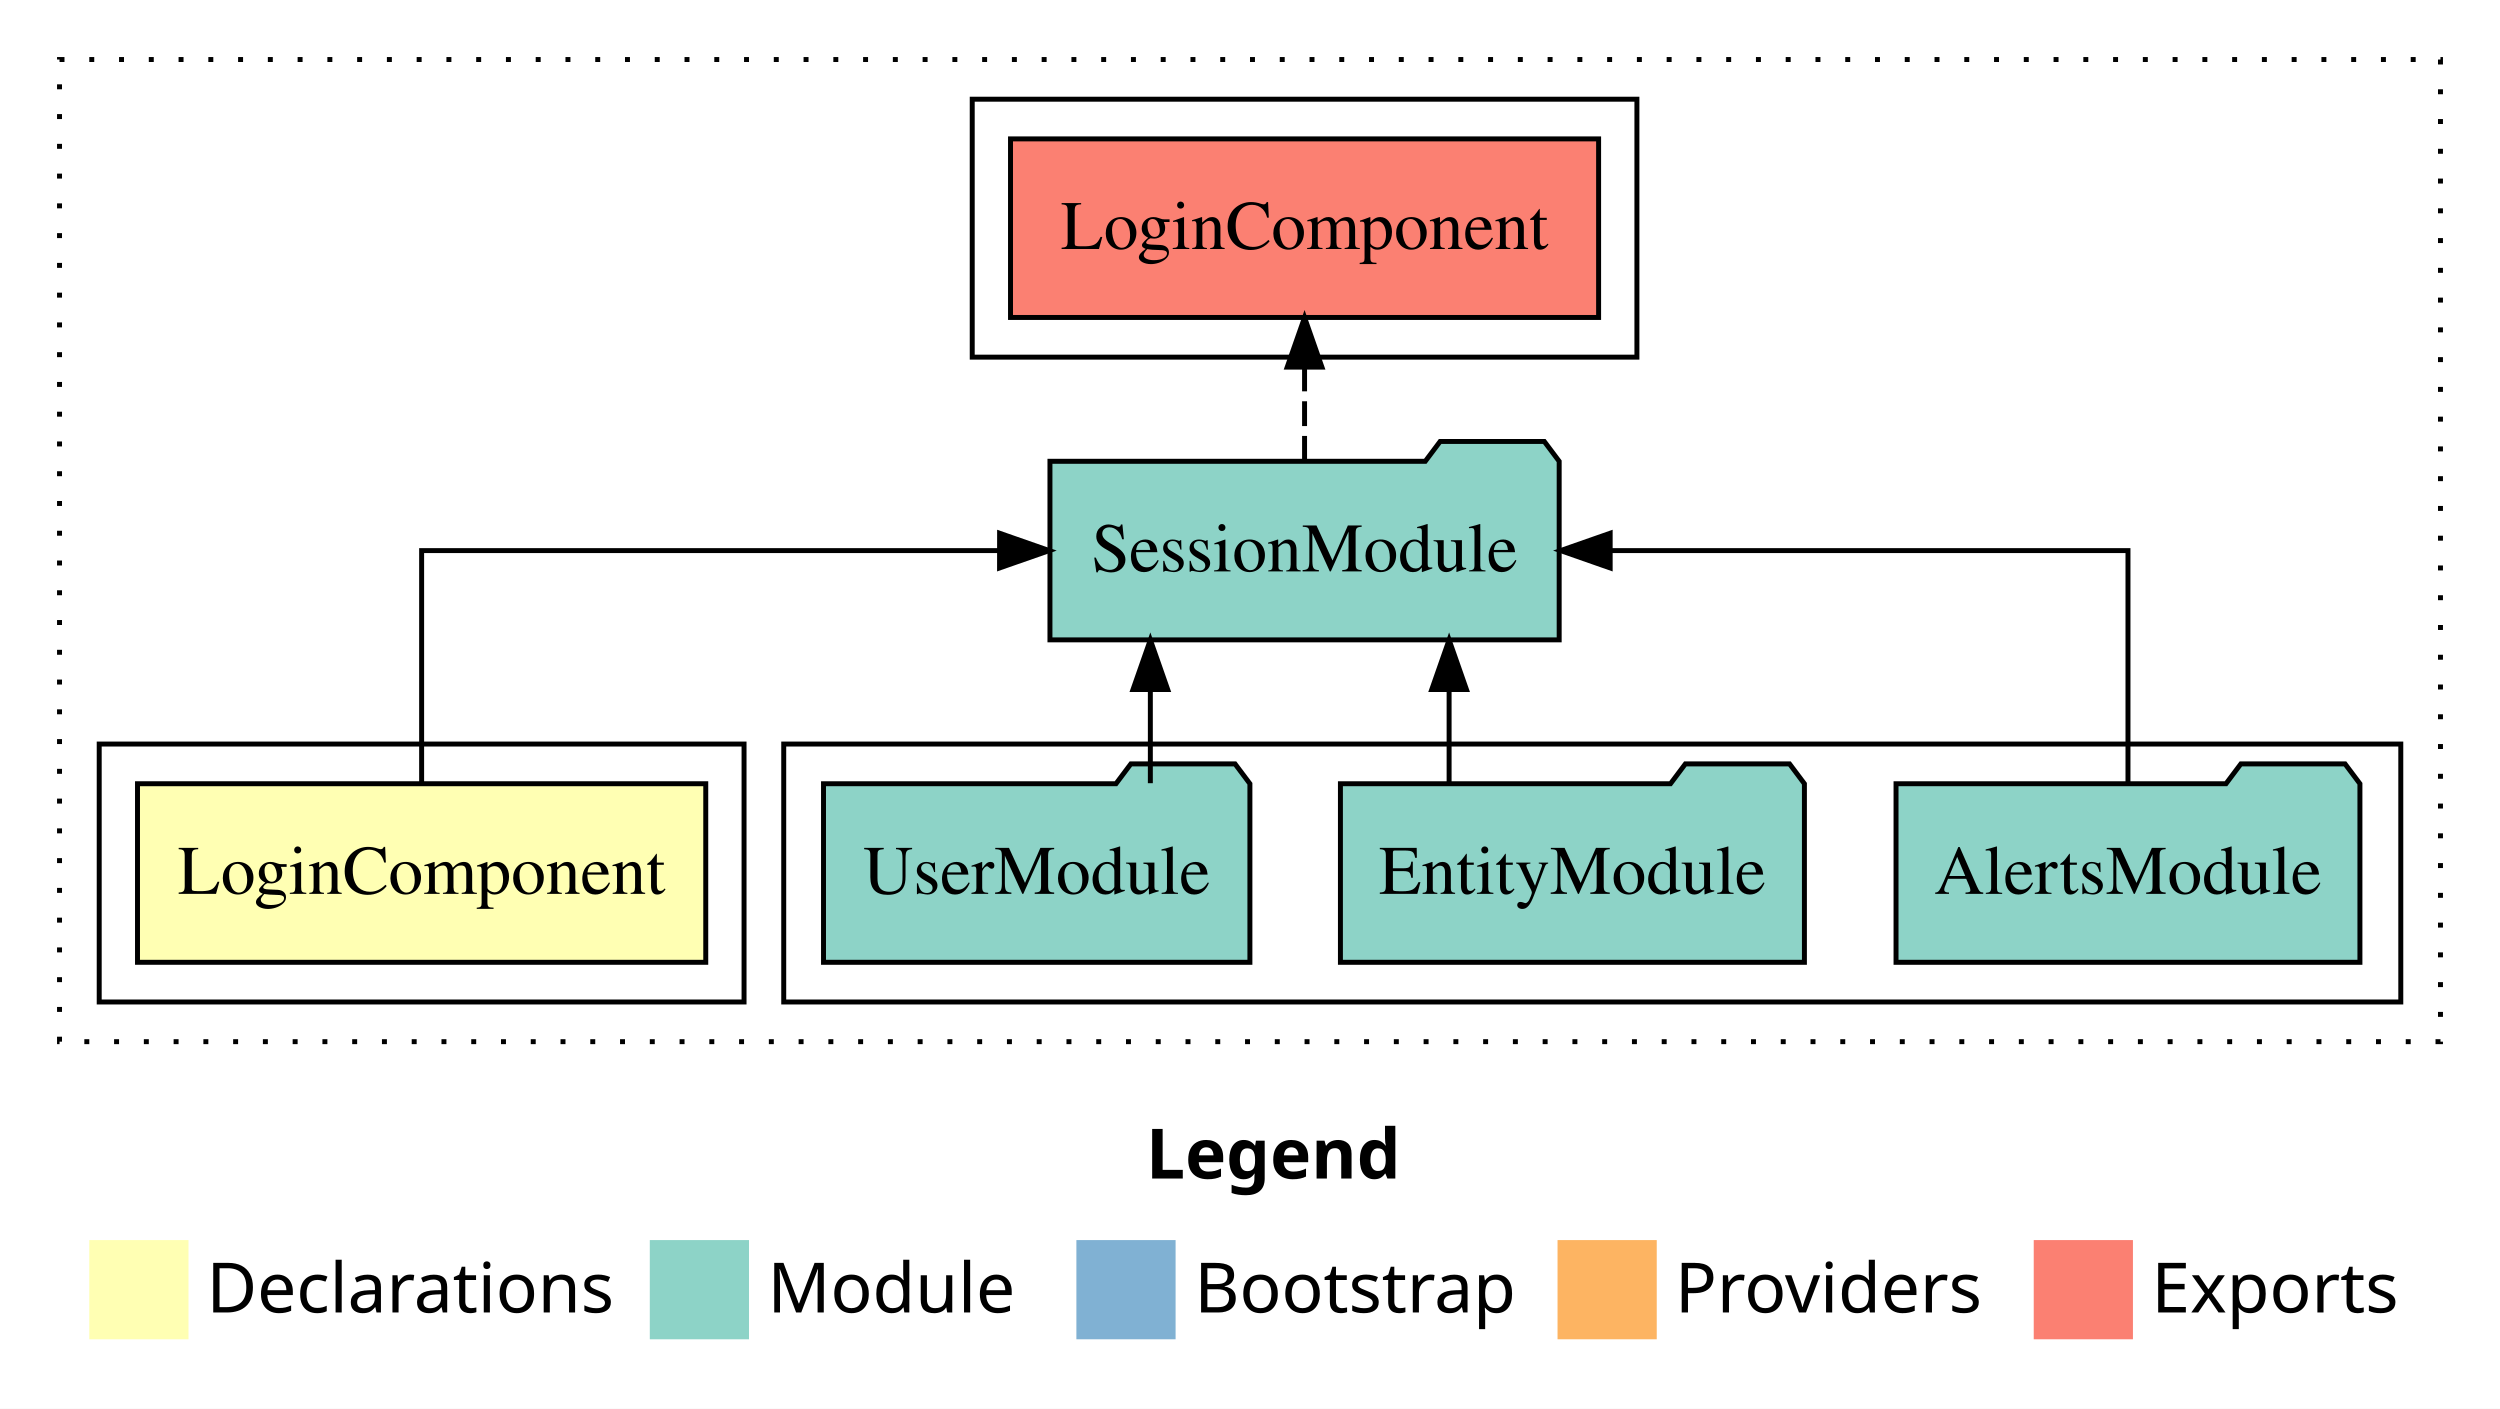
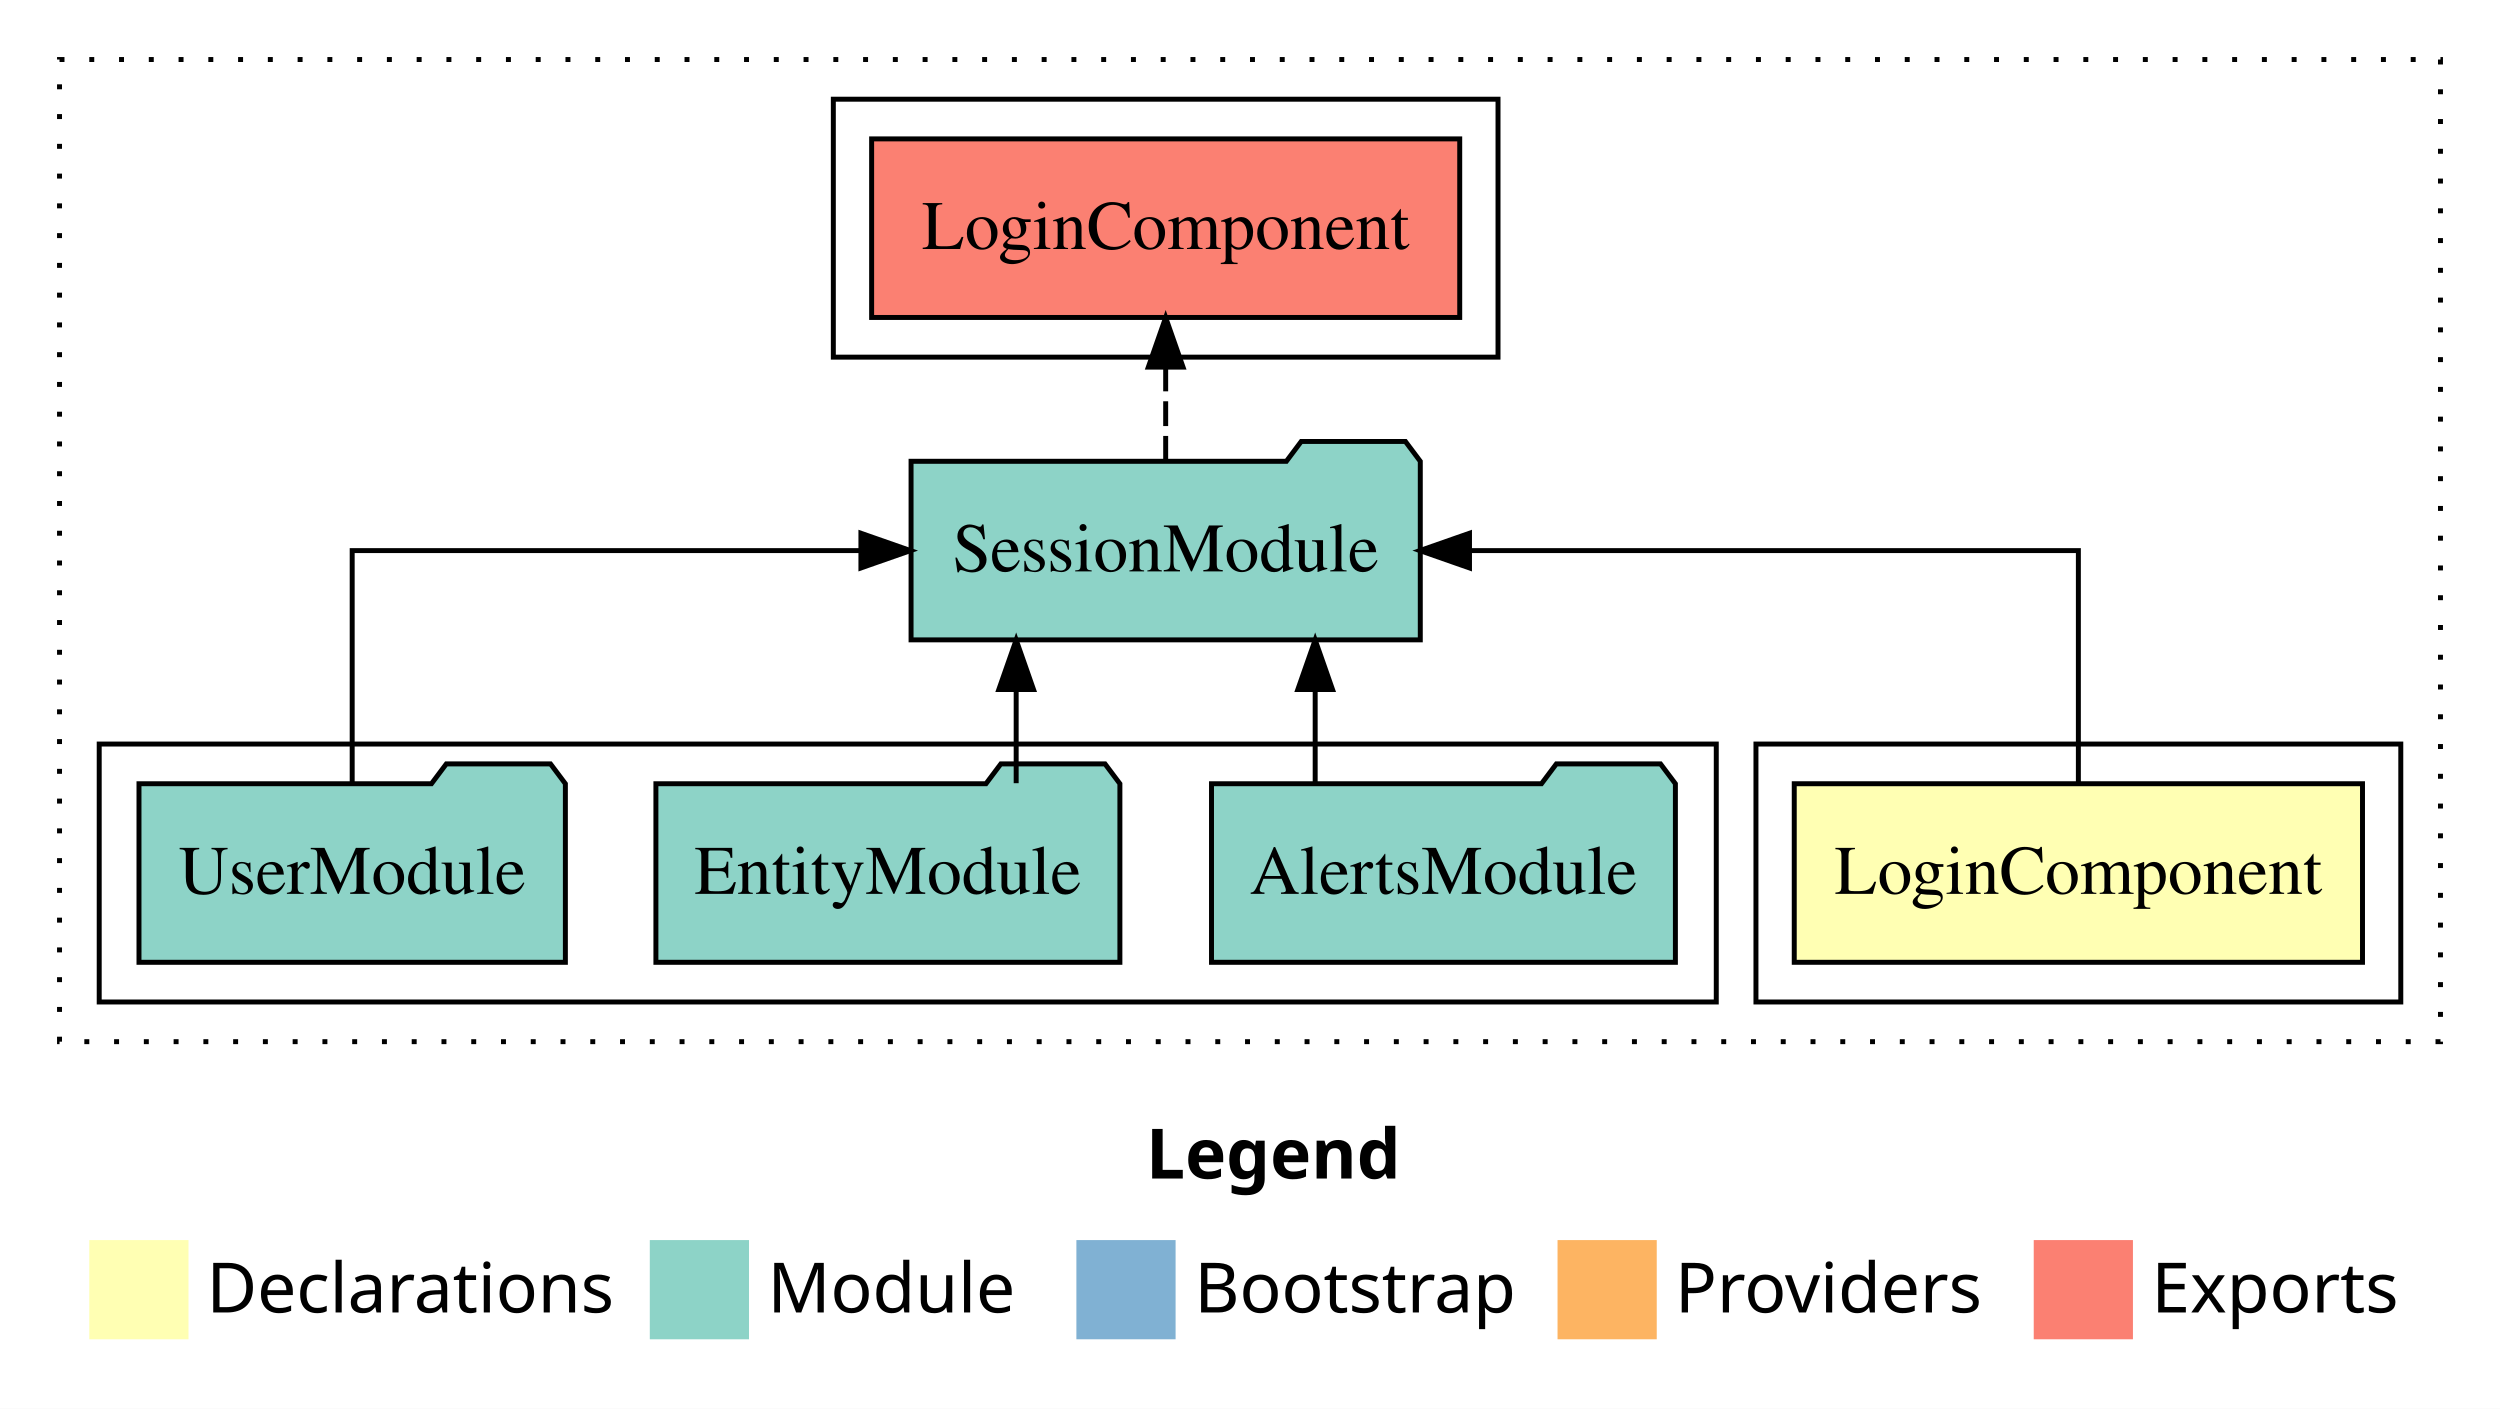
<svg xmlns="http://www.w3.org/2000/svg" width="504pt" height="284pt" viewBox="0.00 0.00 504.00 284.00">
  <g id="graph0" class="graph" transform="scale(1 1) rotate(0) translate(4 280)">
    <polygon fill="white" stroke="transparent" points="-4,4 -4,-280 500,-280 500,4 -4,4" />
    <text text-anchor="start" x="227.01" y="-42.4" font-family="sans-serif" font-weight="bold" font-size="14.00">Legend</text>
    <polygon fill="#ffffb3" stroke="transparent" points="14,-10 14,-30 34,-30 34,-10 14,-10" />
    <text text-anchor="start" x="37.63" y="-15.4" font-family="sans-serif" font-size="14.00">  Declarations</text>
    <polygon fill="#8dd3c7" stroke="transparent" points="127,-10 127,-30 147,-30 147,-10 127,-10" />
    <text text-anchor="start" x="150.73" y="-15.4" font-family="sans-serif" font-size="14.00">  Module</text>
    <polygon fill="#80b1d3" stroke="transparent" points="213,-10 213,-30 233,-30 233,-10 213,-10" />
    <text text-anchor="start" x="236.78" y="-15.4" font-family="sans-serif" font-size="14.00">  Bootstrap</text>
    <polygon fill="#fdb462" stroke="transparent" points="310,-10 310,-30 330,-30 330,-10 310,-10" />
    <text text-anchor="start" x="333.67" y="-15.4" font-family="sans-serif" font-size="14.00">  Providers</text>
    <polygon fill="#fb8072" stroke="transparent" points="406,-10 406,-30 426,-30 426,-10 406,-10" />
    <text text-anchor="start" x="429.73" y="-15.4" font-family="sans-serif" font-size="14.00">  Exports</text>
    <g id="clust1" class="cluster">
      <polygon fill="none" stroke="black" stroke-dasharray="1,5" points="8,-70 8,-268 488,-268 488,-70 8,-70" />
    </g>
+     <g id="clust2" class="cluster">
+       <polygon fill="none" stroke="black" points="350,-78 350,-130 480,-130 480,-78 350,-78" />
+     </g>
    <g id="clust4" class="cluster">
-       <polygon fill="none" stroke="black" points="154,-78 154,-130 480,-130 480,-78 154,-78" />
-     </g>
-     <g id="clust2" class="cluster">
-       <polygon fill="none" stroke="black" points="16,-78 16,-130 146,-130 146,-78 16,-78" />
+       <polygon fill="none" stroke="black" points="16,-78 16,-130 342,-130 342,-78 16,-78" />
    </g>
    <g id="clust5" class="cluster">
-       <polygon fill="none" stroke="black" points="192,-208 192,-260 326,-260 326,-208 192,-208" />
+       <polygon fill="none" stroke="black" points="164,-208 164,-260 298,-260 298,-208 164,-208" />
    </g>
    <g id="node1" class="node">
-       <polygon fill="#ffffb3" stroke="black" points="138.28,-122 23.72,-122 23.72,-86 138.28,-86 138.28,-122" />
-       <text text-anchor="middle" x="81" y="-99.8" font-family="Times,serif" font-size="14.00">LoginComponent</text>
+       <polygon fill="#ffffb3" stroke="black" points="472.28,-122 357.72,-122 357.72,-86 472.28,-86 472.28,-122" />
+       <text text-anchor="middle" x="415" y="-99.8" font-family="Times,serif" font-size="14.00">LoginComponent</text>
    </g>
    <g id="node2" class="node">
-       <polygon fill="#8dd3c7" stroke="black" points="310.33,-187 307.33,-191 286.33,-191 283.33,-187 207.67,-187 207.67,-151 310.33,-151 310.33,-187" />
-       <text text-anchor="middle" x="259" y="-164.8" font-family="Times,serif" font-size="14.00">SessionModule</text>
+       <polygon fill="#8dd3c7" stroke="black" points="282.33,-187 279.33,-191 258.33,-191 255.33,-187 179.67,-187 179.67,-151 282.33,-151 282.33,-187" />
+       <text text-anchor="middle" x="231" y="-164.8" font-family="Times,serif" font-size="14.00">SessionModule</text>
    </g>
    <g id="edge1" class="edge">
-       <path fill="none" stroke="black" d="M81,-122.11C81,-141.34 81,-169 81,-169 81,-169 197.52,-169 197.52,-169" />
-       <polygon fill="black" stroke="black" points="197.52,-172.5 207.52,-169 197.51,-165.5 197.52,-172.5" />
+       <path fill="none" stroke="black" d="M415,-122.11C415,-141.34 415,-169 415,-169 415,-169 292.25,-169 292.25,-169" />
+       <polygon fill="black" stroke="black" points="292.25,-165.5 282.25,-169 292.25,-172.5 292.25,-165.5" />
    </g>
    <g id="node6" class="node">
-       <polygon fill="#fb8072" stroke="black" points="318.28,-252 199.72,-252 199.72,-216 318.28,-216 318.28,-252" />
-       <text text-anchor="middle" x="259" y="-229.8" font-family="Times,serif" font-size="14.00">LoginComponent </text>
+       <polygon fill="#fb8072" stroke="black" points="290.28,-252 171.72,-252 171.72,-216 290.28,-216 290.28,-252" />
+       <text text-anchor="middle" x="231" y="-229.8" font-family="Times,serif" font-size="14.00">LoginComponent </text>
    </g>
    <g id="edge5" class="edge">
-       <path fill="none" stroke="black" stroke-dasharray="5,2" d="M259,-187.11C259,-187.11 259,-205.99 259,-205.99" />
-       <polygon fill="black" stroke="black" points="255.5,-205.99 259,-215.99 262.5,-205.99 255.5,-205.99" />
+       <path fill="none" stroke="black" stroke-dasharray="5,2" d="M231,-187.11C231,-187.11 231,-205.99 231,-205.99" />
+       <polygon fill="black" stroke="black" points="227.5,-205.99 231,-215.99 234.5,-205.99 227.5,-205.99" />
    </g>
    <g id="node3" class="node">
-       <polygon fill="#8dd3c7" stroke="black" points="471.76,-122 468.76,-126 447.76,-126 444.76,-122 378.24,-122 378.24,-86 471.76,-86 471.76,-122" />
-       <text text-anchor="middle" x="425" y="-99.8" font-family="Times,serif" font-size="14.00">AlertsModule</text>
+       <polygon fill="#8dd3c7" stroke="black" points="333.76,-122 330.76,-126 309.76,-126 306.76,-122 240.24,-122 240.24,-86 333.76,-86 333.76,-122" />
+       <text text-anchor="middle" x="287" y="-99.8" font-family="Times,serif" font-size="14.00">AlertsModule</text>
    </g>
    <g id="edge2" class="edge">
-       <path fill="none" stroke="black" d="M425,-122.11C425,-141.34 425,-169 425,-169 425,-169 320.61,-169 320.61,-169" />
-       <polygon fill="black" stroke="black" points="320.61,-165.5 310.61,-169 320.61,-172.5 320.61,-165.5" />
+       <path fill="none" stroke="black" d="M261.14,-122.11C261.14,-122.11 261.14,-140.99 261.14,-140.99" />
+       <polygon fill="black" stroke="black" points="257.64,-140.99 261.14,-150.99 264.64,-140.99 257.64,-140.99" />
    </g>
    <g id="node4" class="node">
-       <polygon fill="#8dd3c7" stroke="black" points="359.77,-122 356.77,-126 335.77,-126 332.77,-122 266.23,-122 266.23,-86 359.77,-86 359.77,-122" />
-       <text text-anchor="middle" x="313" y="-99.8" font-family="Times,serif" font-size="14.00">EntityModule</text>
+       <polygon fill="#8dd3c7" stroke="black" points="221.77,-122 218.77,-126 197.77,-126 194.77,-122 128.23,-122 128.23,-86 221.77,-86 221.77,-122" />
+       <text text-anchor="middle" x="175" y="-99.8" font-family="Times,serif" font-size="14.00">EntityModule</text>
    </g>
    <g id="edge3" class="edge">
-       <path fill="none" stroke="black" d="M288.14,-122.11C288.14,-122.11 288.14,-140.99 288.14,-140.99" />
-       <polygon fill="black" stroke="black" points="284.64,-140.99 288.14,-150.99 291.64,-140.99 284.64,-140.99" />
+       <path fill="none" stroke="black" d="M200.86,-122.11C200.86,-122.11 200.86,-140.99 200.86,-140.99" />
+       <polygon fill="black" stroke="black" points="197.36,-140.99 200.86,-150.99 204.36,-140.99 197.36,-140.99" />
    </g>
    <g id="node5" class="node">
-       <polygon fill="#8dd3c7" stroke="black" points="247.98,-122 244.98,-126 223.98,-126 220.98,-122 162.02,-122 162.02,-86 247.98,-86 247.98,-122" />
-       <text text-anchor="middle" x="205" y="-99.8" font-family="Times,serif" font-size="14.00">UserModule</text>
+       <polygon fill="#8dd3c7" stroke="black" points="109.98,-122 106.98,-126 85.98,-126 82.98,-122 24.02,-122 24.02,-86 109.98,-86 109.98,-122" />
+       <text text-anchor="middle" x="67" y="-99.8" font-family="Times,serif" font-size="14.00">UserModule</text>
    </g>
    <g id="edge4" class="edge">
-       <path fill="none" stroke="black" d="M227.91,-122.11C227.91,-122.11 227.91,-140.99 227.91,-140.99" />
-       <polygon fill="black" stroke="black" points="224.41,-140.99 227.91,-150.99 231.41,-140.99 224.41,-140.99" />
+       <path fill="none" stroke="black" d="M67,-122.11C67,-141.34 67,-169 67,-169 67,-169 169.56,-169 169.56,-169" />
+       <polygon fill="black" stroke="black" points="169.56,-172.5 179.56,-169 169.56,-165.5 169.56,-172.5" />
    </g>
  </g>
</svg>
